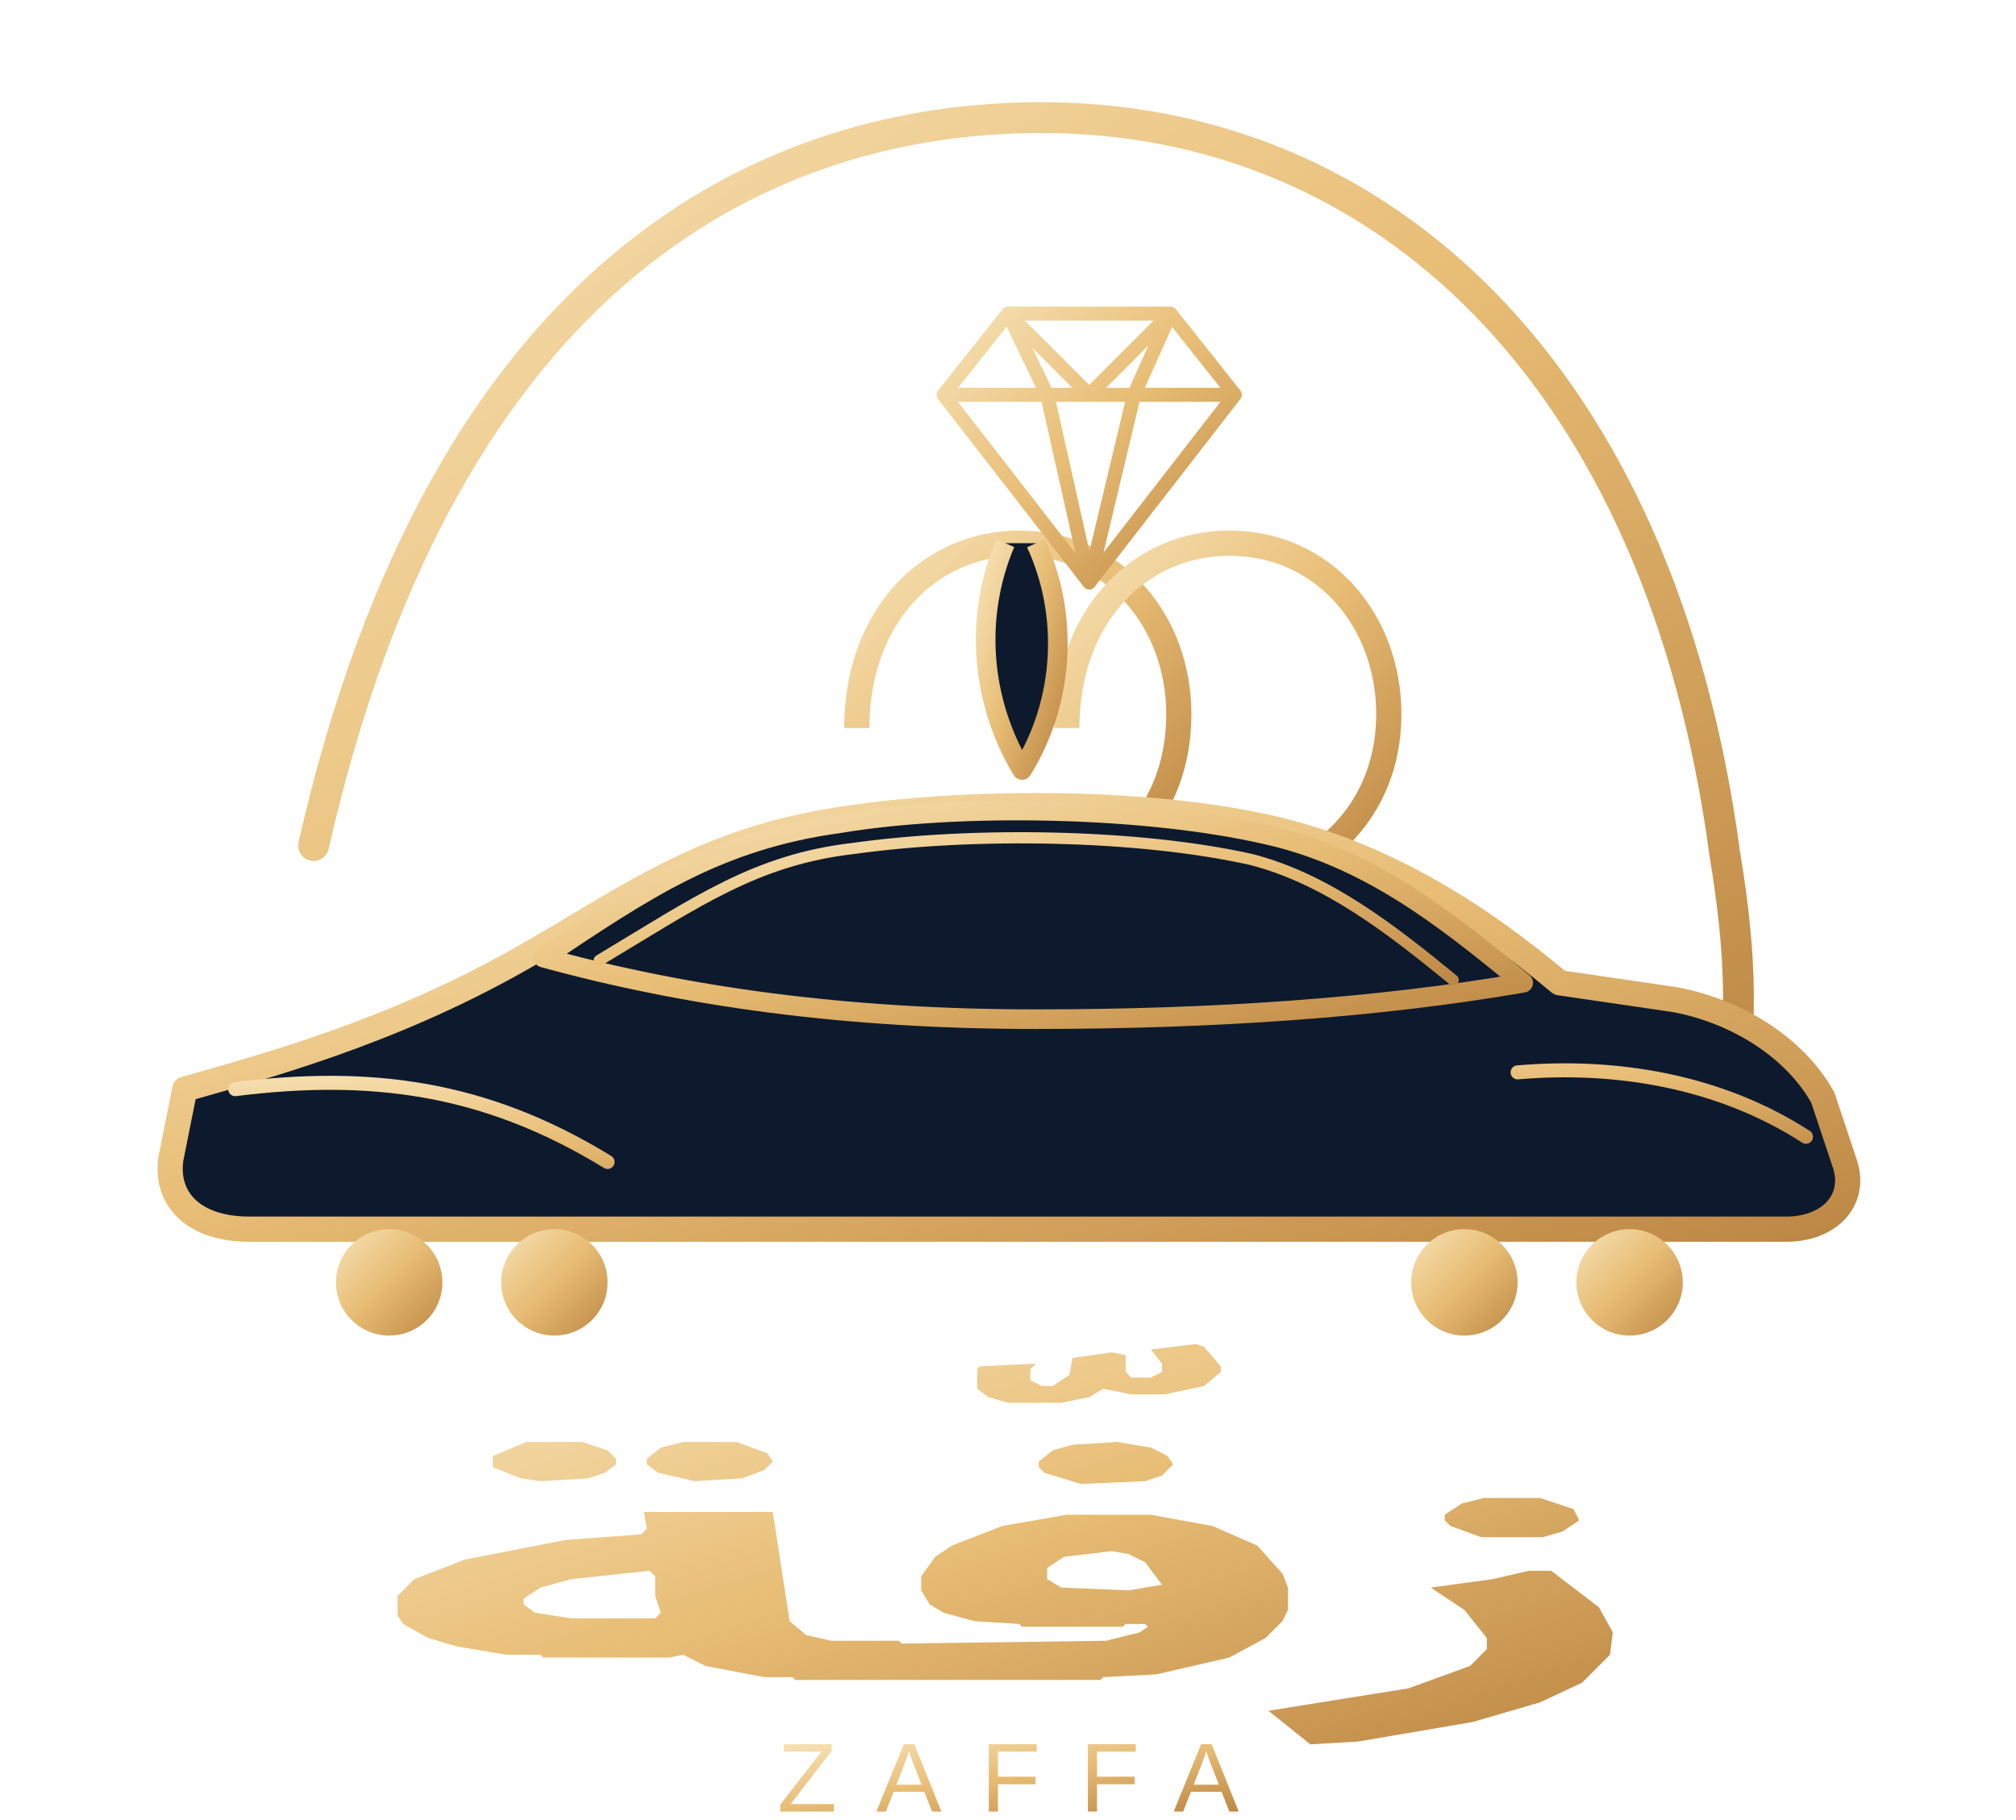
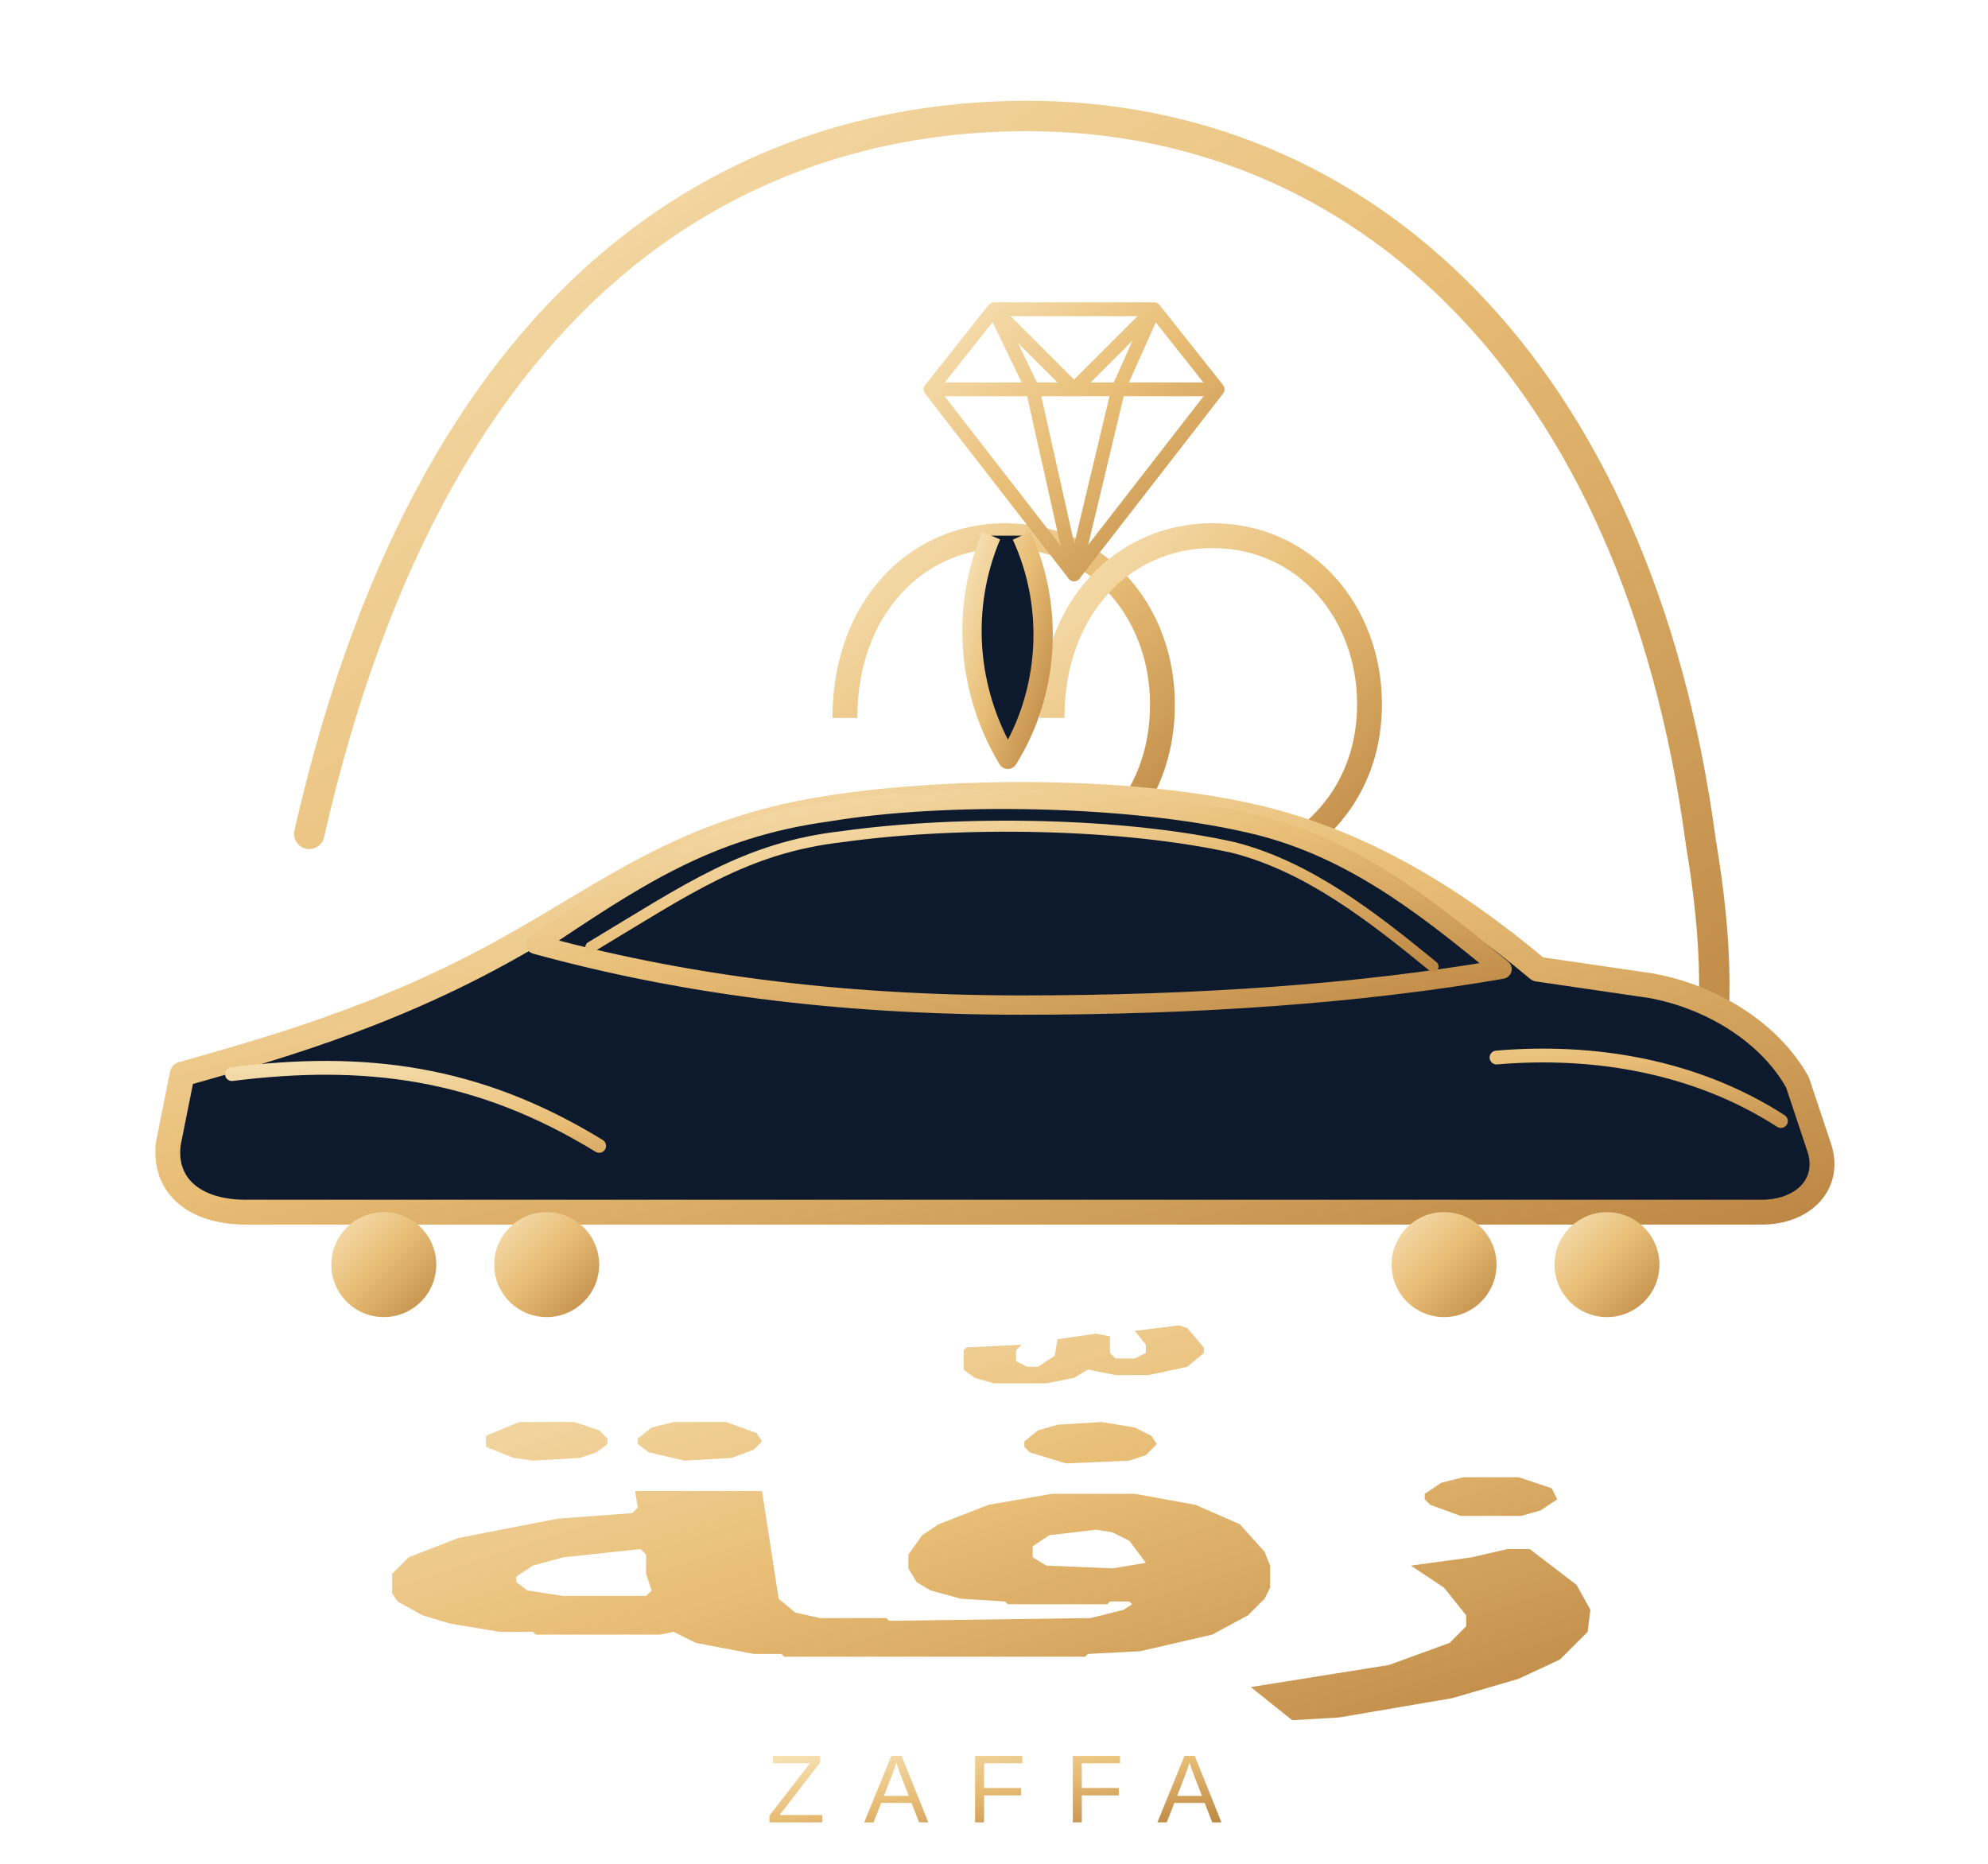
- <svg xmlns="http://www.w3.org/2000/svg" viewBox="0 0 720 650" role="img" aria-labelledby="title desc">
+ <svg xmlns="http://www.w3.org/2000/svg" viewBox="0 0 720 675" role="img" aria-labelledby="title desc">
  <defs>
    <linearGradient id="gold" x1="0" y1="0" x2="1" y2="1">
      <stop offset="0" stop-color="#f7e2b6" />
      <stop offset=".48" stop-color="#e8bd75" />
      <stop offset="1" stop-color="#bd8845" />
    </linearGradient>
  </defs>
  <path d="M112 302 C159 95 275 42 372 42 C493 42 593 133 616 305 C622 341 623 370 616 401" fill="none" stroke="url(#gold)" stroke-width="11" stroke-linecap="round" />
  <g fill="none" stroke="url(#gold)" stroke-width="9">
    <path d="M306 260 C306 220 332 194 364 194 C398 194 421 222 421 255 C421 277 412 294 397 306" />
    <path d="M381 260 C381 220 407 194 439 194 C473 194 496 222 496 255 C496 283 480 303 458 312" />
  </g>
  <path d="M359 194 C348 220 350 250 365 275 C380 251 382 220 370 194" fill="#0d1a2d" stroke="url(#gold)" stroke-width="7" stroke-linejoin="round" />
  <g stroke="url(#gold)" stroke-width="5" stroke-linejoin="round" fill="none">
    <path d="M337 141 L360 112 L418 112 L441 141 L389 208 Z" />
    <path d="M337 141 H441 M360 112 L374 141 L389 208 L405 141 L418 112 M360 112 L389 141 L418 112 M337 141 L374 141 L389 208 L405 141 L441 141" />
  </g>
  <path d="M66 389 C94 381 139 369 185 343 C221 323 248 301 298 293 C340 286 408 285 455 296 C493 305 526 325 557 351 L598 357 C620 361 641 374 651 392 L659 416 C663 429 653 439 638 439 H89 C70 439 59 429 61 414 Z" fill="#0d1a2d" stroke="url(#gold)" stroke-width="9" stroke-linejoin="round" />
  <path d="M194 342 C230 318 256 300 300 294 C342 287 408 288 452 298 C488 306 515 327 544 351 C492 360 433 364 370 364 C302 364 245 356 194 342 Z" fill="#0d1a2d" stroke="url(#gold)" stroke-width="7" stroke-linejoin="round" />
  <path d="M214 343 C249 322 270 307 305 303 C348 297 407 298 447 307 C474 314 497 332 519 350" fill="none" stroke="url(#gold)" stroke-width="4" stroke-linecap="round" />
  <path d="M84 389 C132 383 173 388 217 415 M542 383 C577 380 614 386 645 406" fill="none" stroke="url(#gold)" stroke-width="5" stroke-linecap="round" />
  <g fill="url(#gold)">
    <circle cx="139" cy="458" r="19" />
    <circle cx="198" cy="458" r="19" />
    <circle cx="523" cy="458" r="19" />
    <circle cx="582" cy="458" r="19" />
  </g>
  <path d="M451,108 L446,99 L429,86 L421,86 L408,89 L386,92 L398,100 L406,110 L406,114 L400,120 L378,128 L328,136 L343,148 L360,147 L401,140 L425,133 L440,126 L450,116Z M17,95 L17,102 L19,105 L28,110 L38,113 L56,116 L68,116 L69,117 L114,117 L119,116 L127,120 L148,124 L158,124 L159,125 L268,125 L269,124 L288,123 L314,117 L327,110 L333,104 L335,100 L335,92 L333,87 L324,77 L308,70 L286,66 L256,66 L233,70 L215,77 L209,81 L204,88 L204,93 L207,98 L212,101 L223,104 L239,105 L240,106 L276,106 L277,105 L284,105 L285,106 L282,108 L270,111 L197,112 L196,111 L172,111 L163,109 L157,104 L151,65 L105,65 L106,71 L104,73 L77,75 L41,82 L23,89Z M111,101 L109,103 L79,103 L66,101 L62,98 L62,96 L68,92 L79,89 L107,86 L109,88 L109,95Z M249,85 L255,81 L272,79 L278,80 L284,83 L290,91 L278,93 L254,92 L249,89Z M391,66 L391,68 L393,70 L404,74 L426,74 L433,72 L439,68 L437,64 L425,60 L405,60 L397,62Z M246,47 L246,49 L248,51 L261,55 L284,54 L290,52 L294,48 L292,45 L286,42 L274,40 L258,41 L251,43Z M106,46 L106,48 L110,51 L123,54 L140,53 L148,50 L151,47 L149,44 L138,40 L119,40 L111,42Z M51,45 L51,49 L61,53 L68,54 L85,53 L91,51 L95,48 L95,46 L92,43 L83,40 L63,40Z M311,13 L305,6 L302,5 L286,7 L290,12 L290,15 L286,17 L279,17 L277,15 L277,9 L272,8 L258,10 L257,16 L251,20 L247,20 L243,18 L243,14 L245,12 L225,13 L224,14 L224,21 L228,24 L235,26 L254,26 L264,24 L269,21 L279,23 L291,23 L305,20 L311,15Z" transform="translate(125 475)" fill="url(#gold)" fill-rule="evenodd" />
-   <text x="360" y="647" text-anchor="middle" font-family="Arial,sans-serif" font-size="35" font-weight="500" letter-spacing="14" fill="url(#gold)">ZAFFA</text>
+   <text x="360" y="660" text-anchor="middle" font-family="Arial,sans-serif" font-size="35" font-weight="500" letter-spacing="14" fill="url(#gold)">ZAFFA</text>
</svg>
